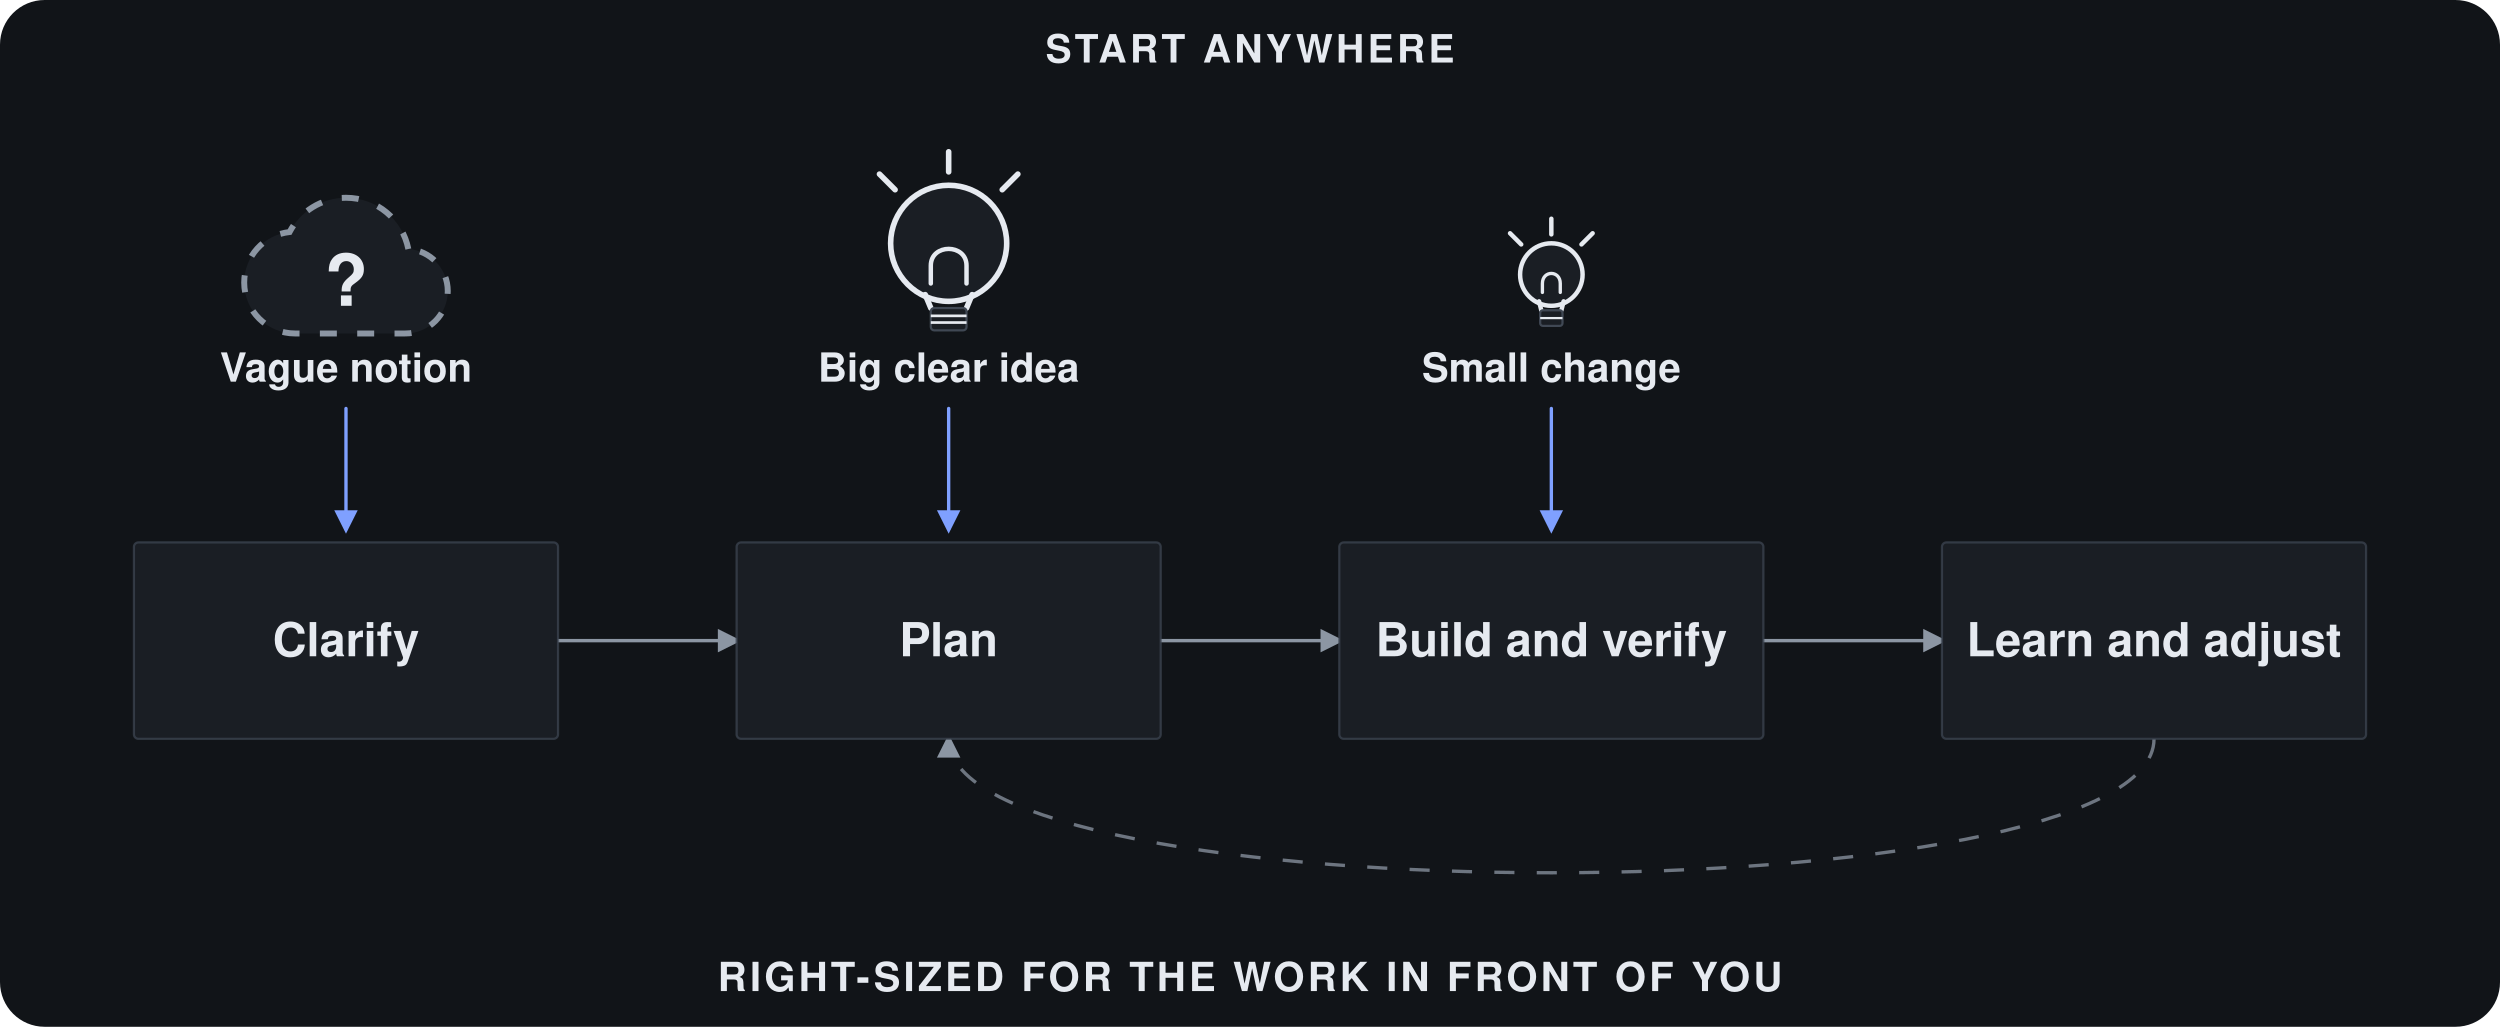
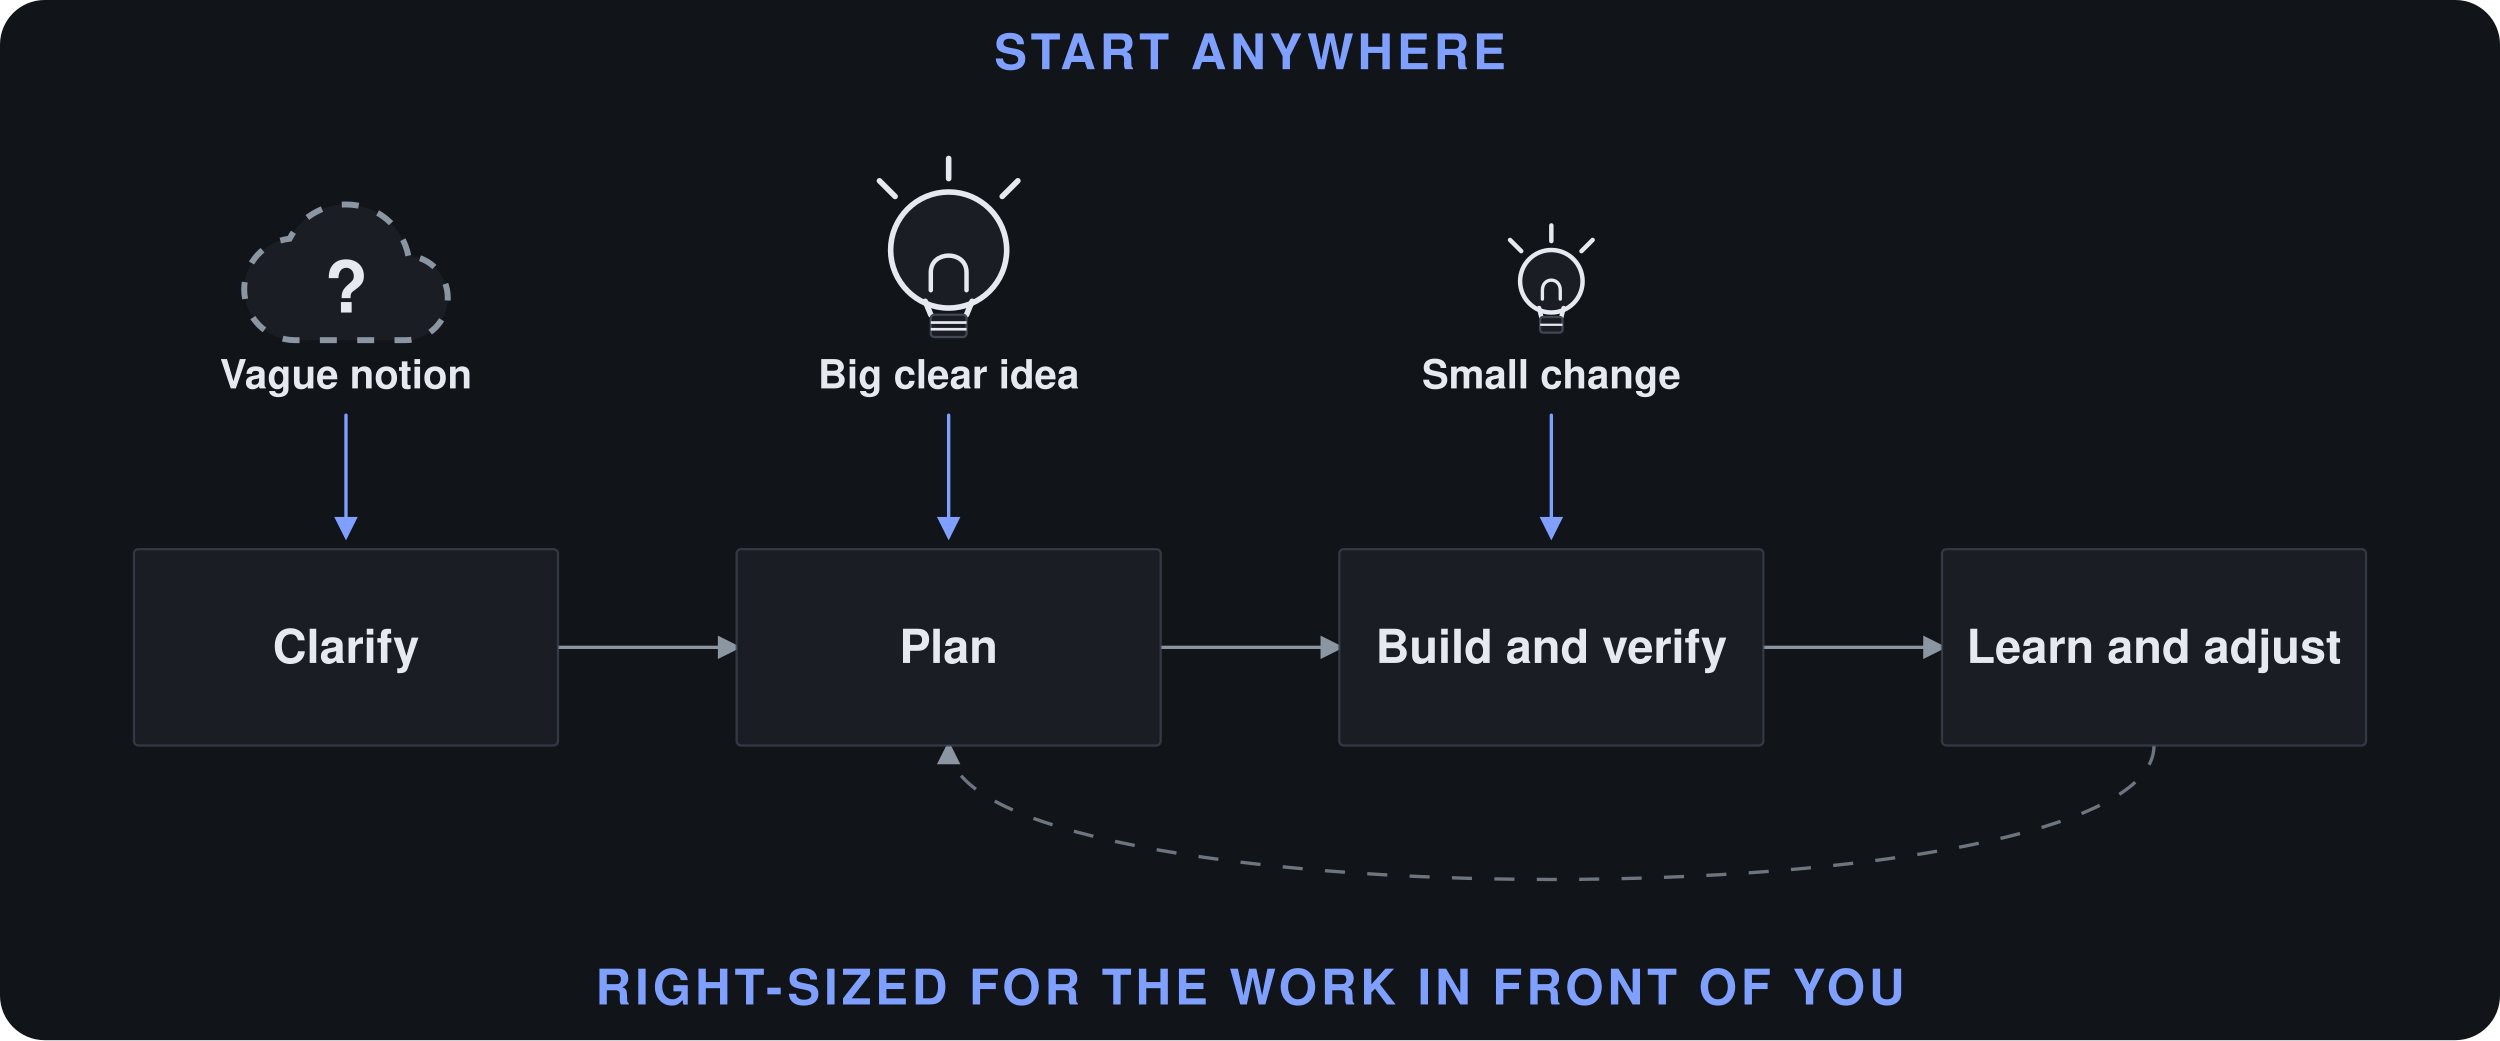
- <svg xmlns="http://www.w3.org/2000/svg" class="bmad-diagram" width="1120" height="460" viewBox="0 0 1120 460" role="img" aria-labelledby="title description">
+ <svg xmlns="http://www.w3.org/2000/svg" class="bmad-diagram" width="1120" height="466" viewBox="0 0 1120 466" role="img" aria-labelledby="title description">
  <style>
  .bmad-diagram { font-family: -apple-system, 'Segoe UI', Helvetica, Arial, sans-serif; }
  .bmad-diagram text { fill: #e6eaf0; }
  .bmad-diagram .node { fill: #1a1e24; stroke: #404854; stroke-width: 1; }
  .bmad-diagram .node.hot { stroke: #7fa0ff; }
  .bmad-diagram .gate { fill: #111418; stroke: #7fa0ff; stroke-width: 1.5; }
  .bmad-diagram .chip { fill: #1a1e24; stroke: #404854; stroke-width: 1; }
  .bmad-diagram .chip.ok { fill: rgba(111, 207, 151, 0.1); stroke: #6fcf97; }
  .bmad-diagram .chip.warn { fill: rgba(224, 178, 95, 0.1); stroke: #e0b25f; }
  .bmad-diagram .band { fill: #1a1e24; stroke: #404854; stroke-opacity: 0.28; stroke-width: 1; }
  .bmad-diagram .panel { fill: none; stroke: #404854; stroke-width: 1; stroke-dasharray: 4 4; }
  .bmad-diagram .panel-title { fill: #7fa0ff; }
+   .bmad-diagram .slogan { fill: #7fa0ff; }
  .bmad-diagram .edge { fill: none; stroke: #8c96a3; stroke-width: 1.5; }
  .bmad-diagram .edge.soft { stroke-width: 1.25; stroke-dasharray: 4 4; opacity: 0.85; }
  .bmad-diagram .edge.lens { opacity: 0.5; }
  .bmad-diagram .edge.entry { stroke: #7fa0ff; }
  .bmad-diagram .head { fill: #8c96a3; }
  .bmad-diagram .head.accent { fill: #7fa0ff; }
  .bmad-diagram .glyph { fill: #8c96a3; }
  .bmad-diagram .glyph .fold { fill: #111418; opacity: 0.5; }
  .bmad-diagram .n { font-size: 14px; font-weight: 500; letter-spacing: -0.012em; text-anchor: middle; }
  .bmad-diagram .n.small { font-size: 12.5px; font-weight: 600; text-anchor: start; }
  .bmad-diagram .sub { font-size: 11.5px; fill: #8c96a3; }
  .bmad-diagram .sub.mid { text-anchor: middle; }
  .bmad-diagram .mono { font-family: ui-monospace, SFMono-Regular, Menlo, monospace; }
  .bmad-diagram .k {
    font-family: ui-monospace, SFMono-Regular, Menlo, monospace;
    font-size: 10px;
    letter-spacing: 0.09em;
    text-transform: uppercase;
    fill: #8c96a3;
  }
  </style>
-   <rect width="1120" height="460" rx="20" fill="#111418" />
+   <rect width="1120" height="466" rx="20" fill="#111418" />
  <defs>
    <marker id="arrow" viewBox="0 0 10 10" refX="8" refY="5" markerWidth="7" markerHeight="7" orient="auto-start-reverse">
      <path class="head" d="M 0 0 L 10 5 L 0 10 z" />
    </marker>
    <marker id="arrow-entry" viewBox="0 0 10 10" refX="8" refY="5" markerWidth="7" markerHeight="7" orient="auto-start-reverse">
      <path class="head accent" d="M 0 0 L 10 5 L 0 10 z" />
    </marker>
  </defs>
  <g text-anchor="middle">
-     <text x="560" y="28" fill="#e6eaf0" font-size="17.5" font-weight="700" letter-spacing="1.5" data-i18n="start-anywhere">START ANYWHERE</text>
-     <text x="560" y="444" fill="#8c96a3" font-size="18" font-weight="600" letter-spacing="1.4" data-i18n="right-sized-for-the-work-in-front-">RIGHT-SIZED FOR THE WORK IN FRONT OF YOU</text>
+     <text class="slogan" x="560" y="31" font-size="22" font-weight="700" letter-spacing="1.8" data-i18n="start-anywhere">START ANYWHERE</text>
+     <text class="slogan" x="560" y="450" font-size="22" font-weight="700" letter-spacing="1.8" data-i18n="right-sized-for-the-work-in-front-">RIGHT-SIZED FOR THE WORK IN FRONT OF YOU</text>
  </g>
-   <g transform="translate(0 43)">
+   <g transform="translate(0 46)">
    <path class="edge entry" d="M155 140V194" stroke-linecap="round" marker-end="url(#arrow-entry)" />
    <path class="edge entry" d="M425 140V194" stroke-linecap="round" marker-end="url(#arrow-entry)" />
    <path class="edge entry" d="M695 140V194" stroke-linecap="round" marker-end="url(#arrow-entry)" />
    <path class="edge" d="M250 244H330" stroke-linecap="round" marker-end="url(#arrow)" />
    <path class="edge" d="M520 244H600" stroke-linecap="round" marker-end="url(#arrow)" />
    <path class="edge" d="M790 244H870" stroke-linecap="round" marker-end="url(#arrow)" />
    <path class="edge" d="M965 288C965 368 425 368 425 288" fill="none" stroke-opacity=".75" stroke-dasharray="9 10" marker-end="url(#arrow)" />
    <g transform="translate(155 76) scale(3.8) translate(-12 -12)">
      <path d="M19.35 10.04C18.67 6.59 15.64 4 12 4 9.11 4 6.6 5.64 5.35 8.04 2.34 8.36 0 10.91 0 14c0 3.31 2.69 6 6 6h13c2.76 0 5-2.24 5-5 0-2.64-2.05-4.78-4.65-4.96z" fill="#1a1e24" stroke="#8c96a3" stroke-width=".7" stroke-dasharray="2 2.4" />
    </g>
    <circle cx="425" cy="66" r="26" fill="#1a1e24" stroke="#e6eaf0" stroke-width="2.5" />
    <path d="M417 84V76C417 66 433 66 433 76V84" fill="none" stroke="#e6eaf0" stroke-width="2" stroke-linecap="round" />
    <path d="M414.5 89L417 95M435.5 89L433 95" stroke="#e6eaf0" stroke-width="2.5" stroke-linecap="round" />
    <rect class="node" x="417" y="95" width="16" height="10" rx="1.5" stroke="#e6eaf0" stroke-width="2.5" />
    <path d="M417 98.5H433M417 101.5H433" stroke="#e6eaf0" stroke-width="1.2" />
    <path d="M401 42L394 35M449 42L456 35M425 34V25" stroke="#e6eaf0" stroke-width="2.5" stroke-linecap="round" />
    <circle cx="695" cy="80" r="14" fill="#1a1e24" stroke="#e6eaf0" stroke-width="2" />
    <path d="M691 88V84C691 78 699 78 699 84V88" fill="none" stroke="#e6eaf0" stroke-width="1.5" stroke-linecap="round" />
    <path d="M689.5 92L690.5 96M700.5 92L699.5 96" stroke="#e6eaf0" stroke-width="2" stroke-linecap="round" />
    <rect class="node" x="690" y="96" width="10" height="7" rx="1.2" stroke="#e6eaf0" stroke-width="2" />
    <path d="M690 99.5H700" stroke="#e6eaf0" stroke-width="1" />
    <path d="M681.5 66.5L676.5 61.5M708.5 66.5L713.5 61.5M695 62V55" stroke="#e6eaf0" stroke-width="2" stroke-linecap="round" />
    <g text-anchor="middle">
      <text x="155" y="94" fill="#8c96a3" font-size="32" font-weight="700" data-i18n="label">?</text>
      <text x="155" y="128" fill="#e6eaf0" font-size="18" font-weight="600" data-i18n="vague-notion">Vague notion</text>
      <text x="425" y="128" fill="#e6eaf0" font-size="18" font-weight="600" data-i18n="big-clear-idea">Big clear idea</text>
      <text x="695" y="128" fill="#e6eaf0" font-size="18" font-weight="600" data-i18n="small-change">Small change</text>
      <g transform="translate(60 200)">
        <rect class="node" width="190" height="88" rx="2" stroke-opacity=".7" />
        <text x="95" y="51" fill="#e6eaf0" font-size="21" font-weight="600" data-i18n="clarify">Clarify</text>
      </g>
      <g transform="translate(330 200)">
        <rect class="node" width="190" height="88" rx="2" stroke-opacity=".7" />
        <text x="95" y="51" fill="#e6eaf0" font-size="21" font-weight="600" data-i18n="plan">Plan</text>
      </g>
      <g transform="translate(600 200)">
        <rect class="node" width="190" height="88" rx="2" stroke-opacity=".7" />
        <text x="95" y="51" fill="#e6eaf0" font-size="21" font-weight="600" data-i18n="build-and-verify">Build and verify</text>
      </g>
      <g transform="translate(870 200)">
        <rect class="node" width="190" height="88" rx="2" stroke-opacity=".7" />
        <text x="95" y="51" fill="#e6eaf0" font-size="21" font-weight="600" data-i18n="learn-and-adjust">Learn and adjust</text>
      </g>
    </g>
  </g>
</svg>
